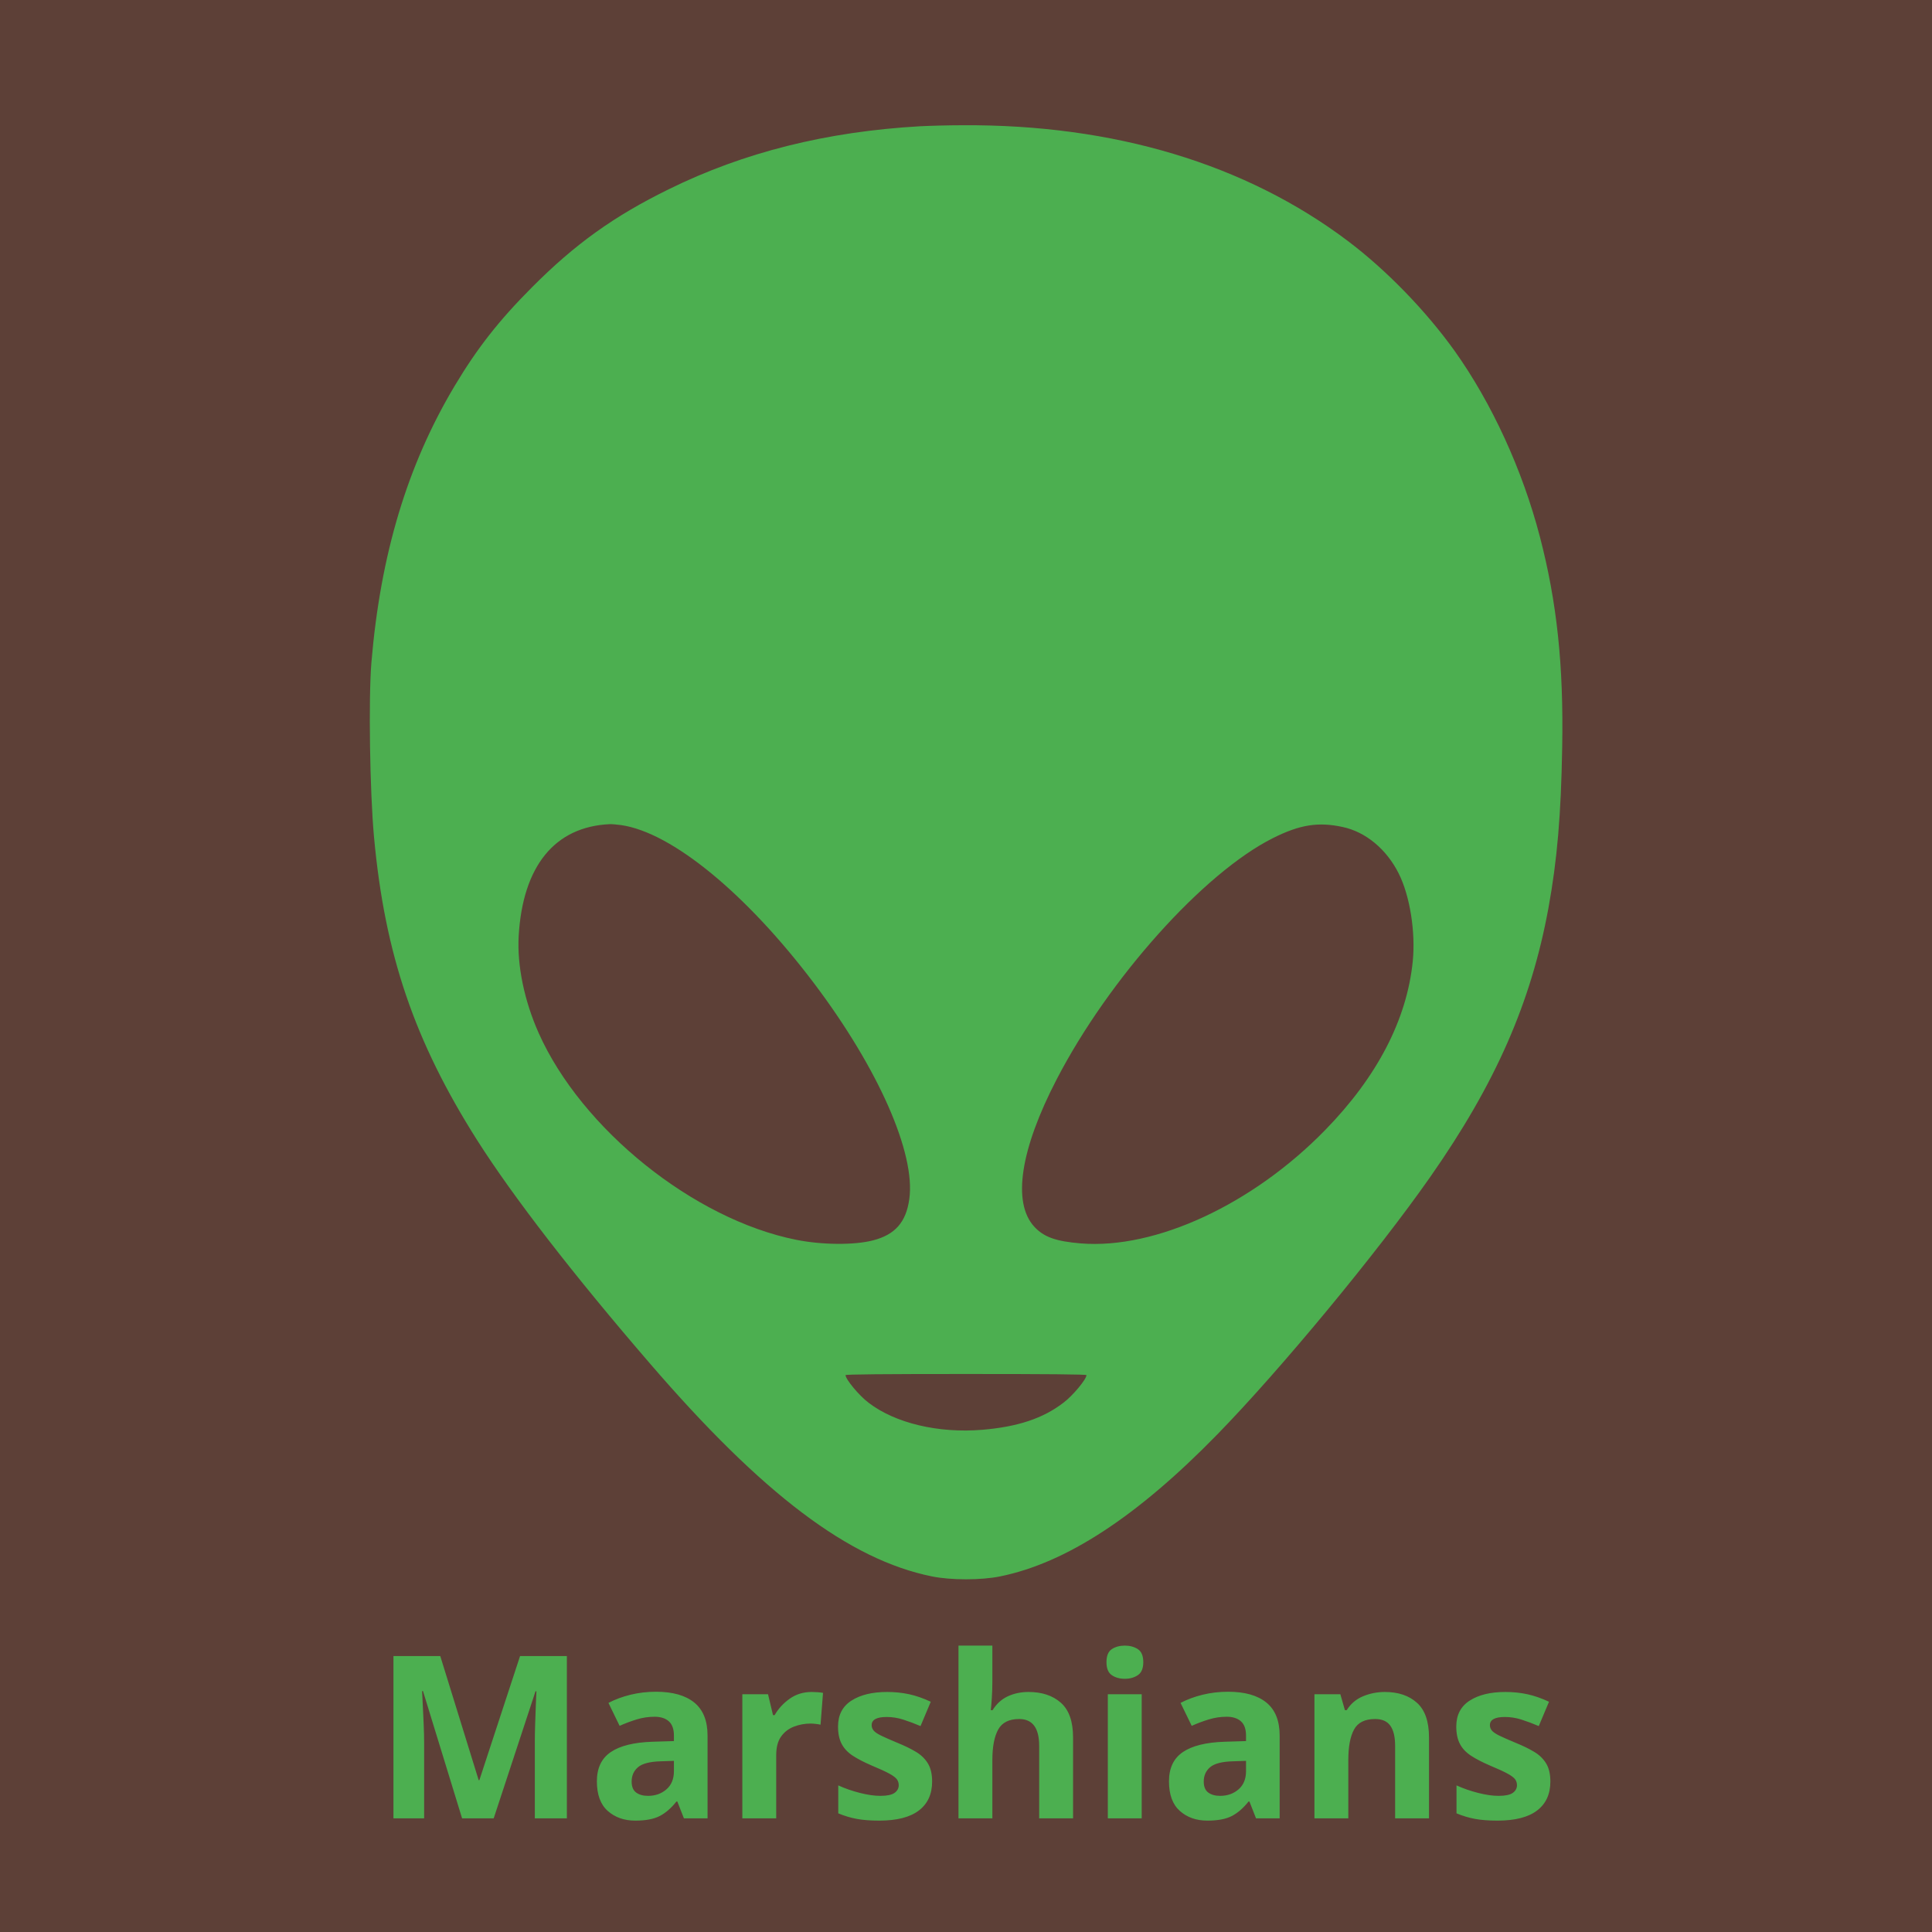
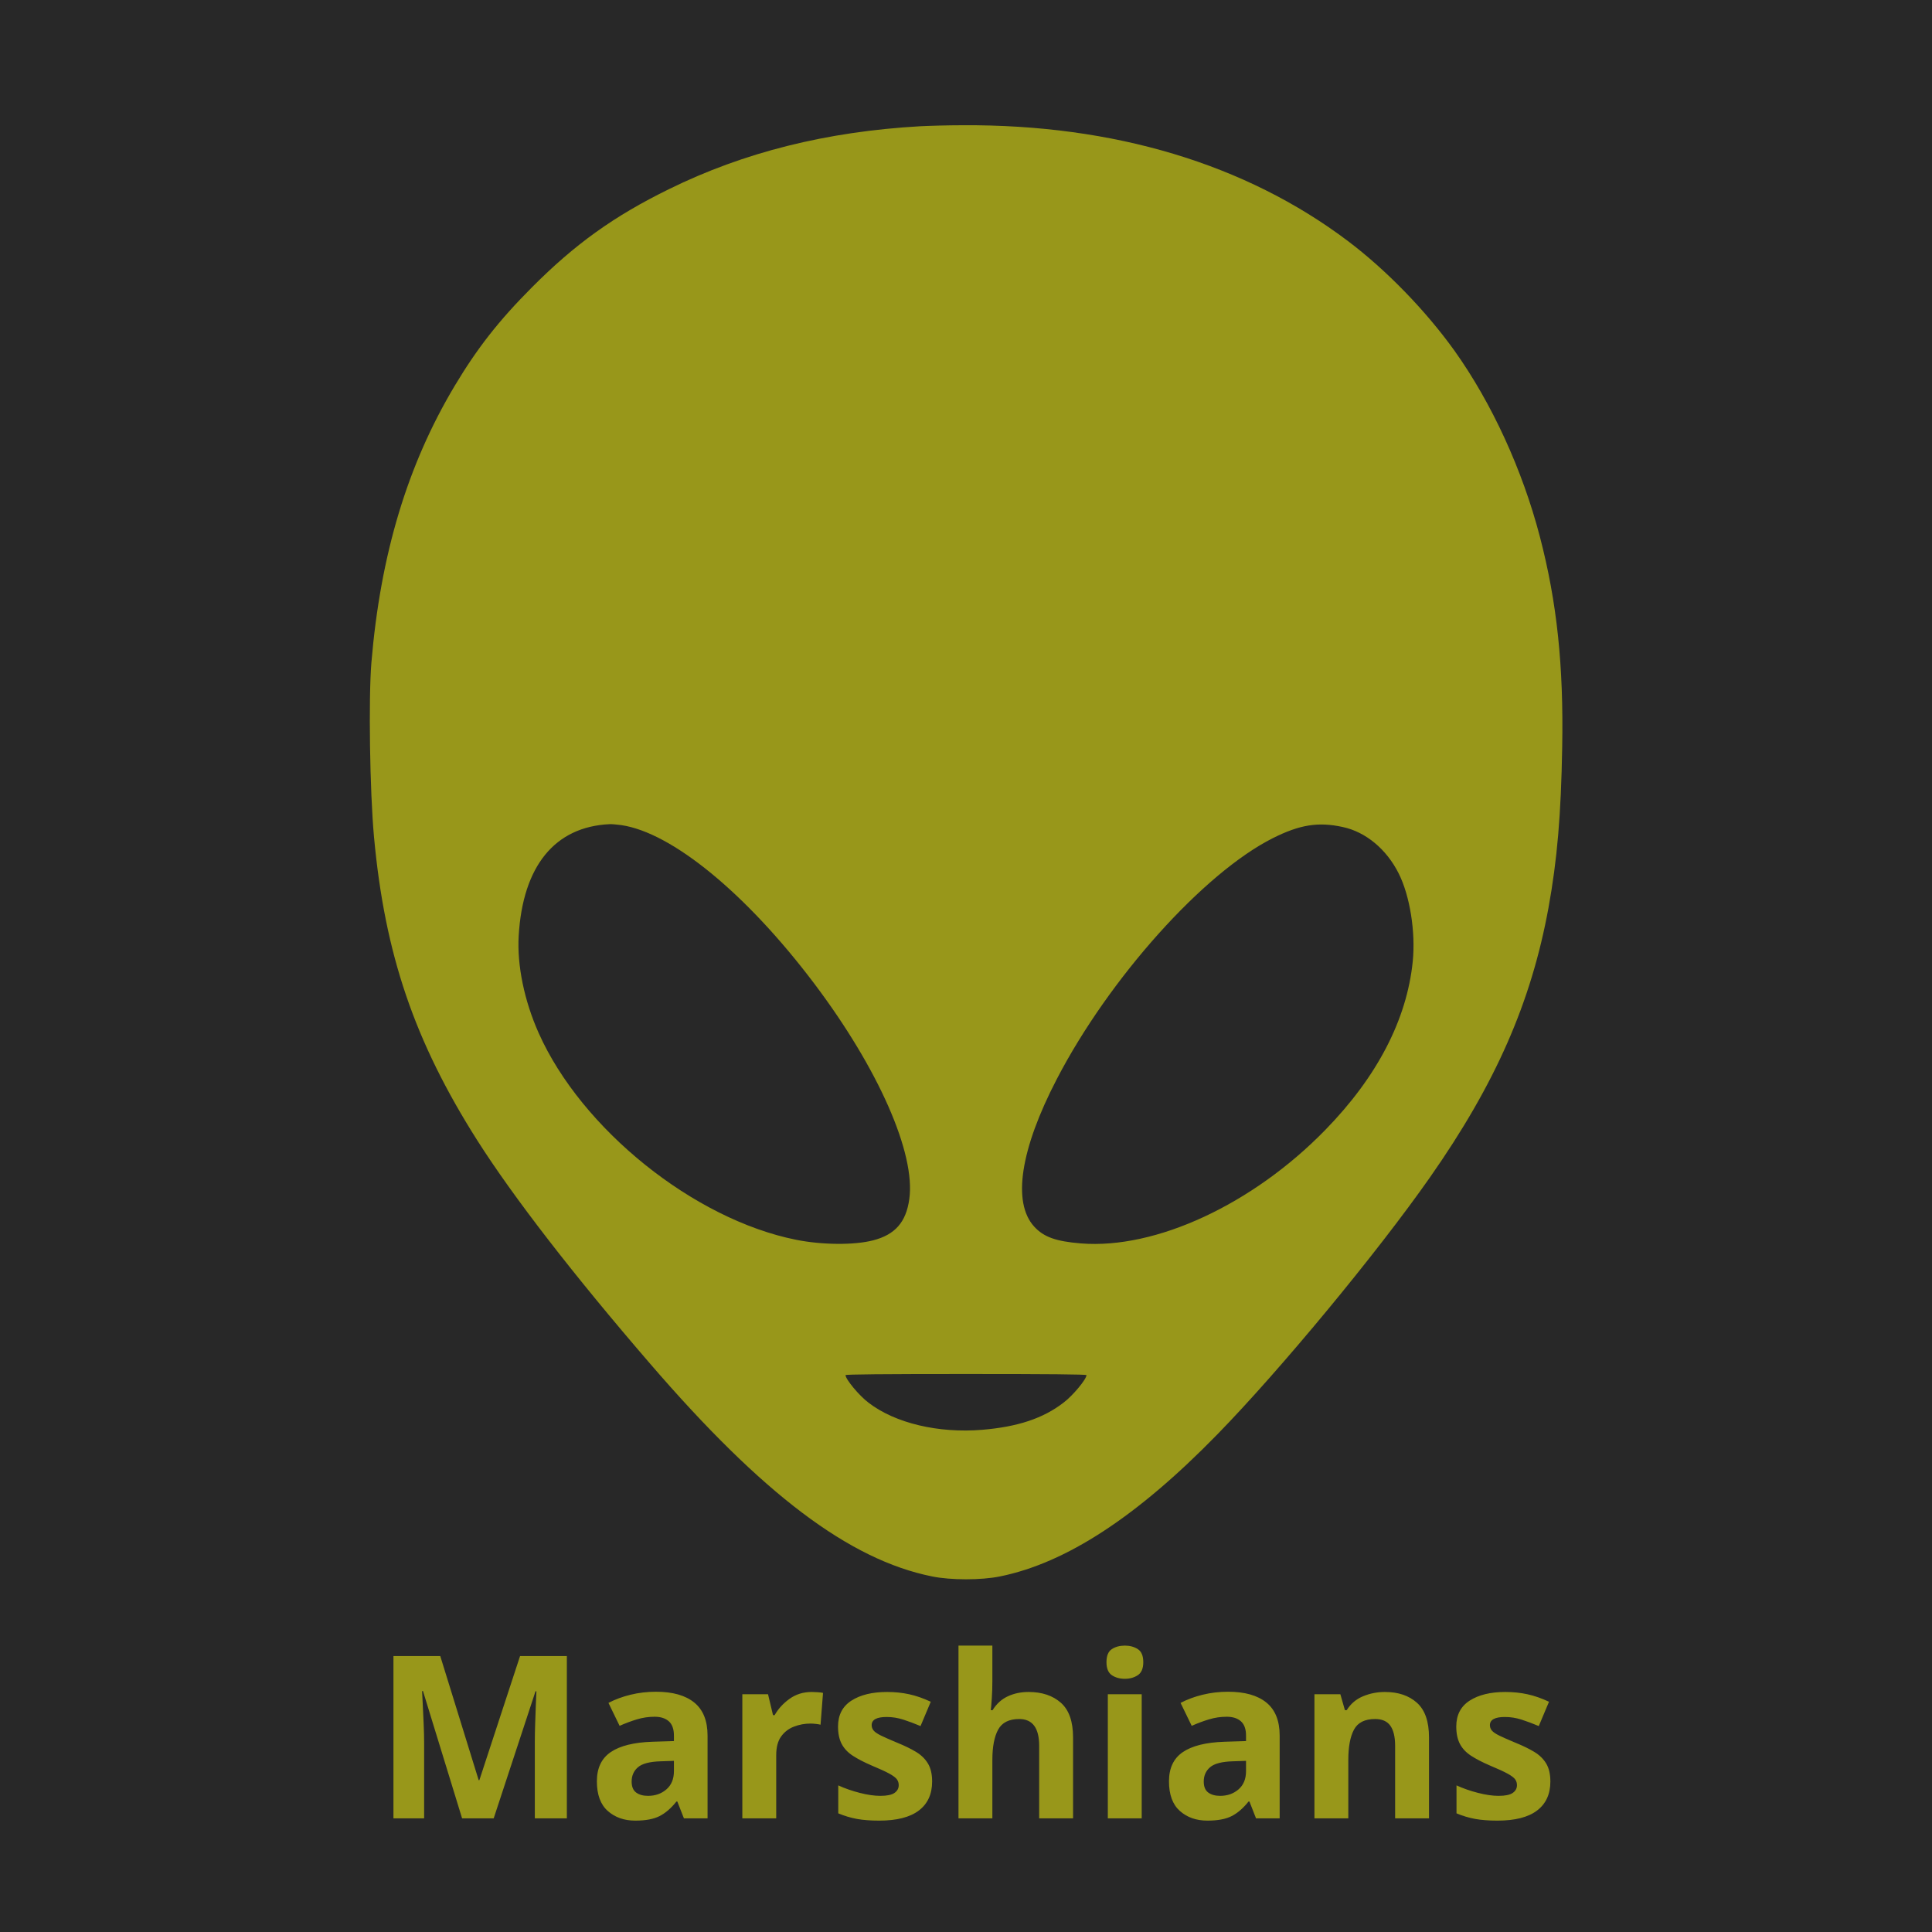
<svg xmlns="http://www.w3.org/2000/svg" class="marshians-logo" version="1.0" viewBox="0 0 1700 1700" preserveAspectRatio="xMidYMid meet">
-   <rect width="100%" height="100%" class="background" stroke="none" fill="#5D4037" />
-   <path fill="#4caf50" transform="translate(325,1390) scale(0.1,-0.1)" stroke="none" class="alien-face" d="M4845 12789 c-822 -47 -1550 -229 -2210 -554 -483 -237 -826 -483 -1205 -864 -291 -292 -481 -535 -679 -866 -417 -698 -653 -1484 -733 -2435 -26 -315 -14 -1132 23 -1535 95 -1033 356 -1798 909 -2670 316 -497 846 -1183 1521 -1965 989 -1148 1752 -1724 2479 -1871 165 -34 435 -34 600 0 581 118 1206 526 1911 1249 551 564 1406 1597 1872 2263 575 821 889 1535 1042 2369 77 422 111 821 121 1415 13 719 -46 1276 -196 1851 -154 591 -423 1176 -751 1637 -253 353 -601 712 -941 968 -899 677 -2058 1025 -3388 1017 -129 0 -298 -5 -375 -9z m-2630 -6149 c446 -64 1102 -602 1700 -1395 564 -748 893 -1494 836 -1896 -28 -203 -125 -313 -318 -363 -165 -43 -449 -41 -678 5 -900 180 -1888 974 -2265 1819 -127 285 -191 596 -176 855 36 615 318 961 801 983 17 1 62 -3 100 -8z m6350 -17 c202 -43 385 -195 492 -408 99 -196 150 -516 124 -775 -52 -512 -313 -1015 -771 -1484 -638 -654 -1491 -1050 -2149 -997 -220 18 -327 56 -411 148 -194 212 -122 680 199 1298 461 888 1292 1814 1901 2120 237 119 400 145 615 98z m-2255 -4823 c0 -36 -120 -181 -203 -243 -179 -138 -403 -212 -714 -238 -385 -32 -766 58 -1000 238 -83 62 -203 207 -203 243 0 7 336 10 1060 10 724 0 1060 -3 1060 -10z" />
-   <text x="850" y="1600" style="font-weight: bold; font-size: 200px; font-family: Fira Code" text-anchor="middle" alignment-baseline="center" fill="#4caf50">Marshians</text>
+   <rect width="100%" height="100%" class="background" stroke="none" fill="#282828" />
+   <path fill="#98971a" transform="translate(325,1390) scale(0.1,-0.1)" stroke="none" class="alien-face" d="M4845 12789 c-822 -47 -1550 -229 -2210 -554 -483 -237 -826 -483 -1205 -864 -291 -292 -481 -535 -679 -866 -417 -698 -653 -1484 -733 -2435 -26 -315 -14 -1132 23 -1535 95 -1033 356 -1798 909 -2670 316 -497 846 -1183 1521 -1965 989 -1148 1752 -1724 2479 -1871 165 -34 435 -34 600 0 581 118 1206 526 1911 1249 551 564 1406 1597 1872 2263 575 821 889 1535 1042 2369 77 422 111 821 121 1415 13 719 -46 1276 -196 1851 -154 591 -423 1176 -751 1637 -253 353 -601 712 -941 968 -899 677 -2058 1025 -3388 1017 -129 0 -298 -5 -375 -9z m-2630 -6149 c446 -64 1102 -602 1700 -1395 564 -748 893 -1494 836 -1896 -28 -203 -125 -313 -318 -363 -165 -43 -449 -41 -678 5 -900 180 -1888 974 -2265 1819 -127 285 -191 596 -176 855 36 615 318 961 801 983 17 1 62 -3 100 -8z m6350 -17 c202 -43 385 -195 492 -408 99 -196 150 -516 124 -775 -52 -512 -313 -1015 -771 -1484 -638 -654 -1491 -1050 -2149 -997 -220 18 -327 56 -411 148 -194 212 -122 680 199 1298 461 888 1292 1814 1901 2120 237 119 400 145 615 98z m-2255 -4823 c0 -36 -120 -181 -203 -243 -179 -138 -403 -212 -714 -238 -385 -32 -766 58 -1000 238 -83 62 -203 207 -203 243 0 7 336 10 1060 10 724 0 1060 -3 1060 -10z" />
+   <text x="850" y="1600" style="font-weight: bold; font-size: 200px; font-family: Fira Code" text-anchor="middle" alignment-baseline="center" fill="#98971a">Marshians</text>
</svg>
